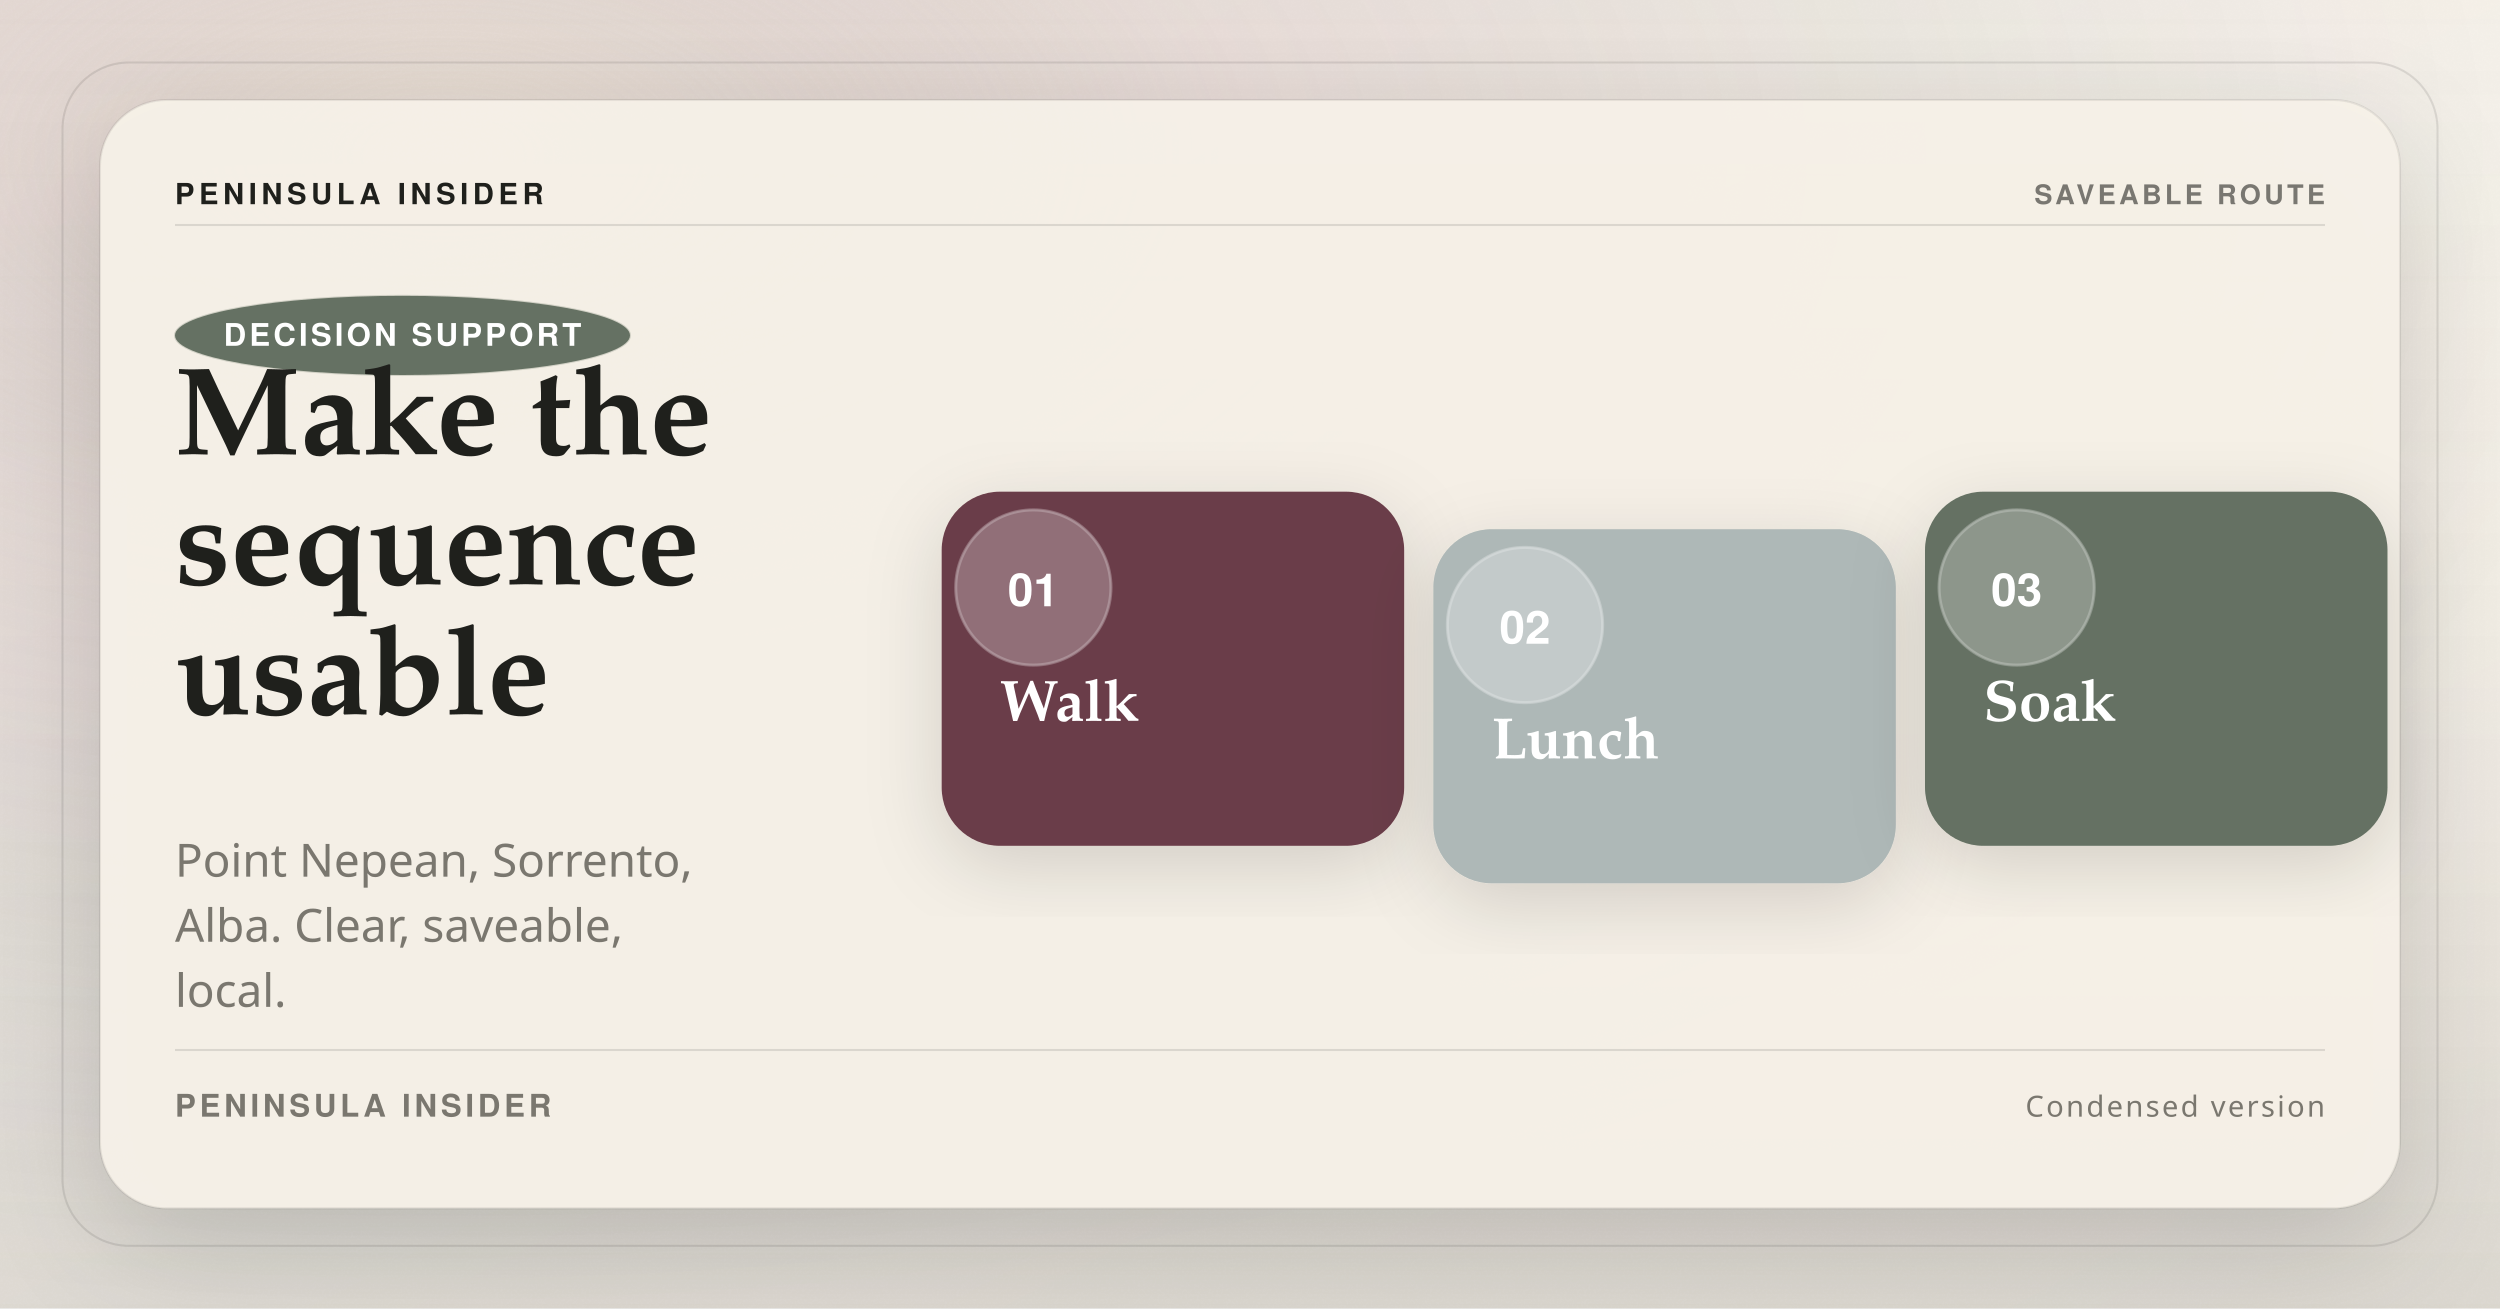
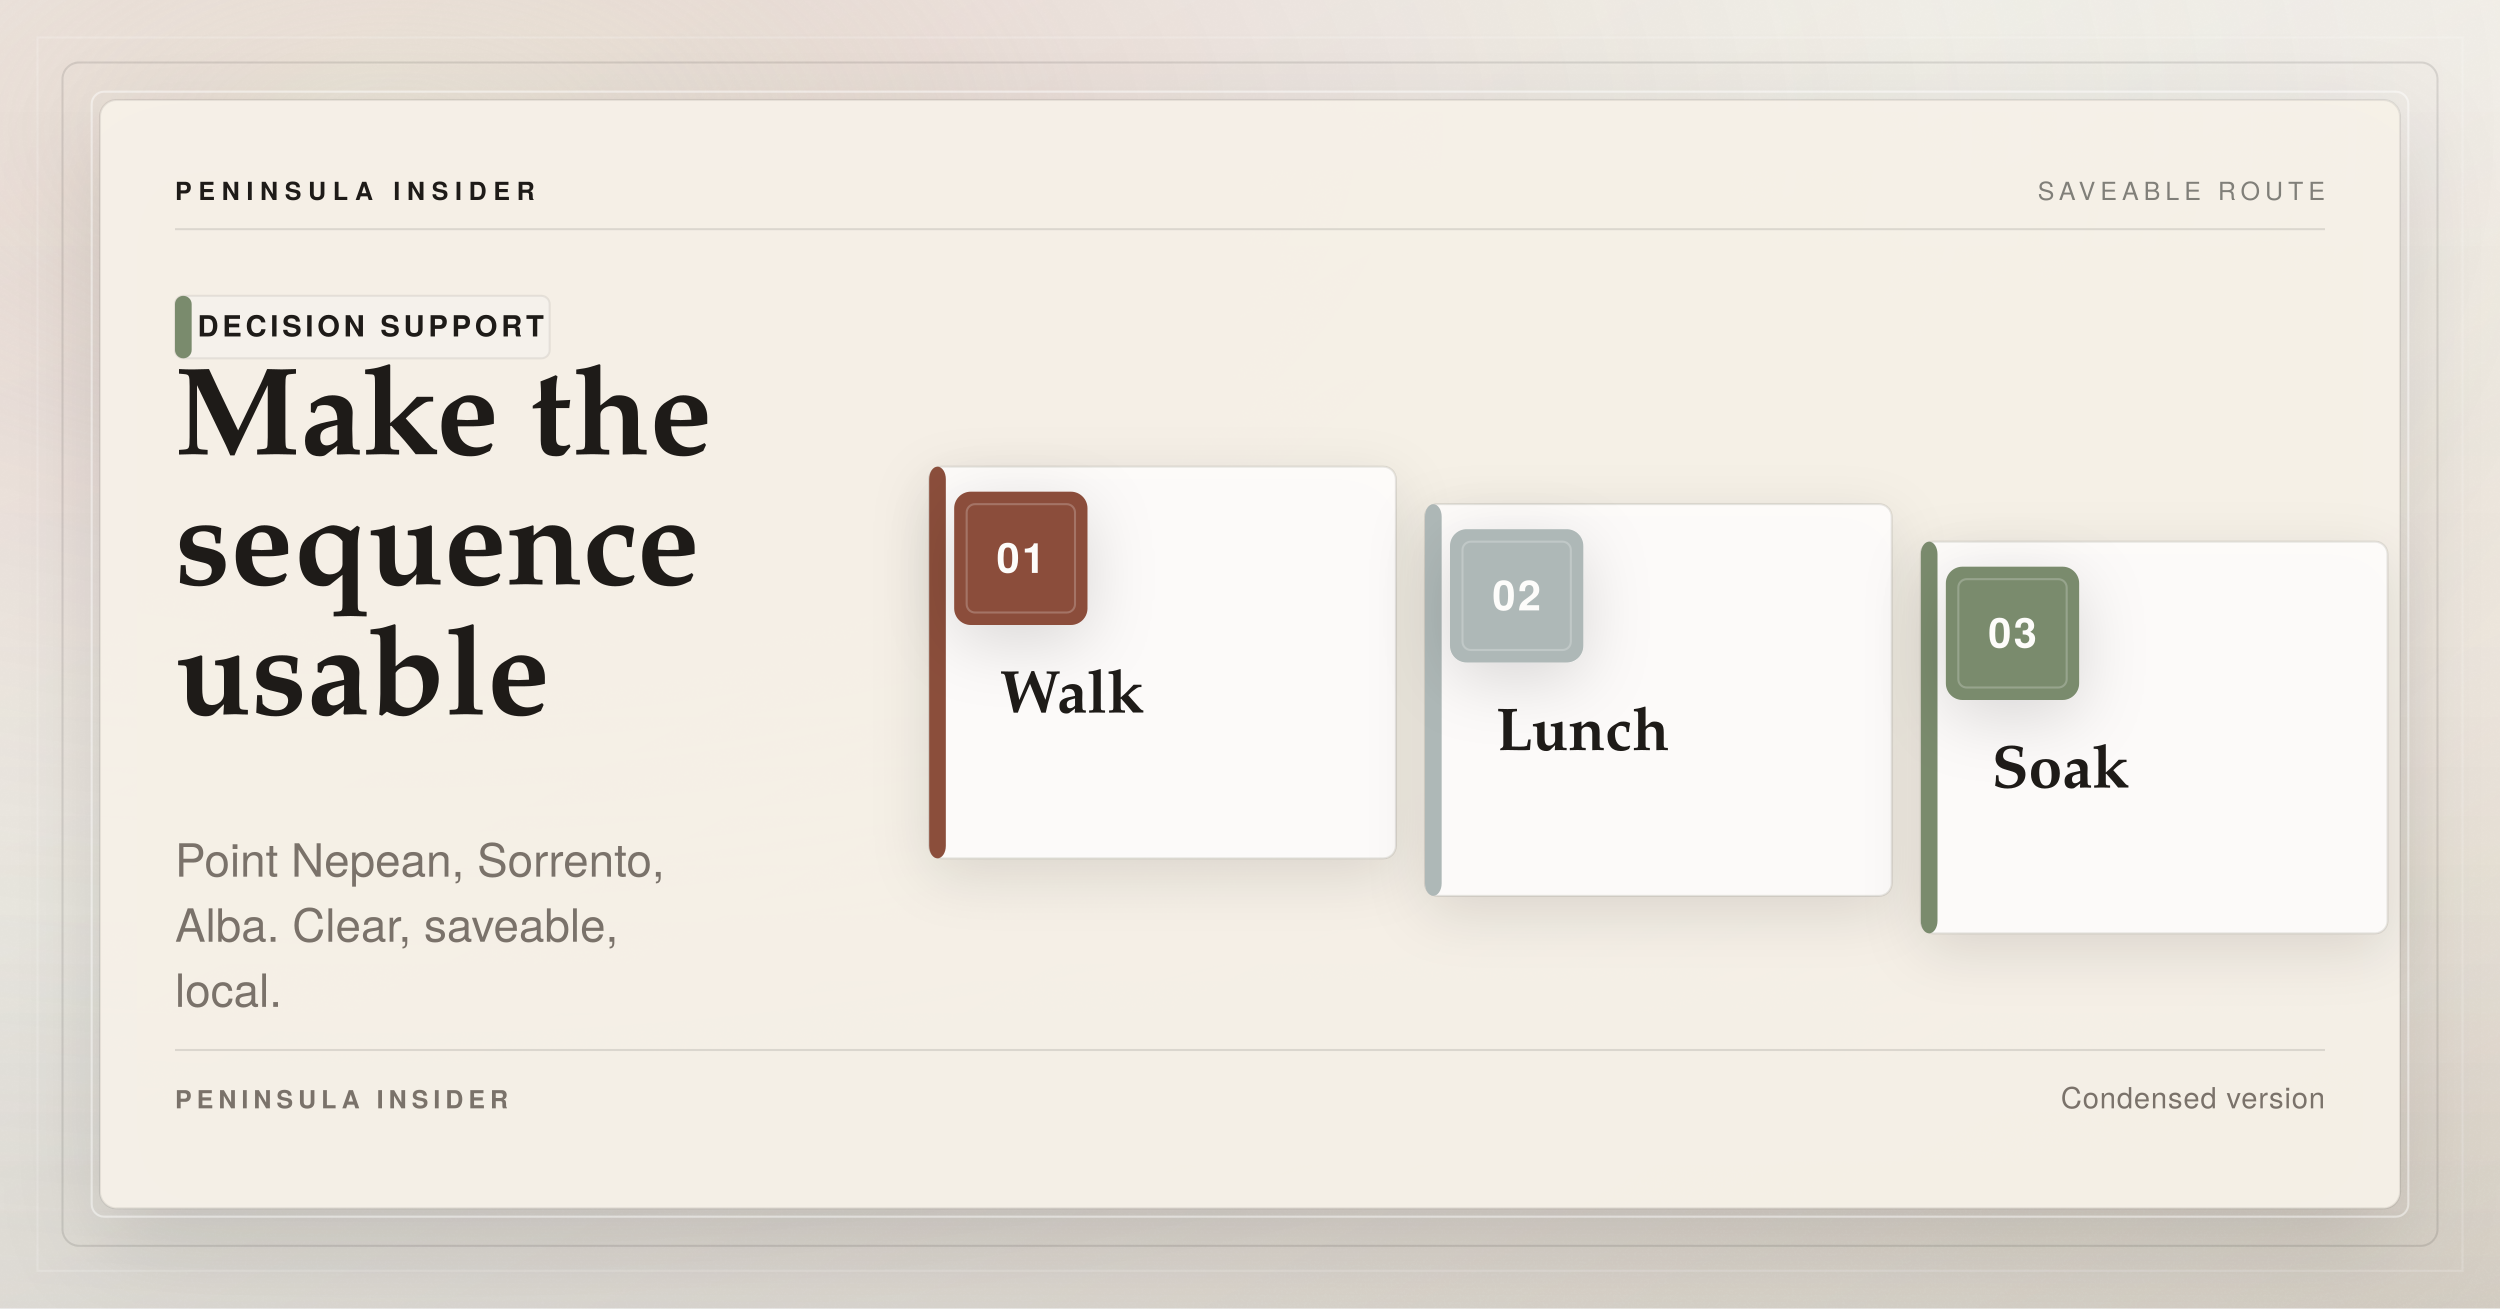
<svg xmlns="http://www.w3.org/2000/svg" width="1200" height="628" viewBox="0 0 1200 628">
  <defs>
    <linearGradient id="pi-social-2026-04-20-wed-walk-lunch-soak-li-191x1-summary-v01-paper-gradient" x1="0" x2="1" y1="0" y2="1">
-       <stop offset="0%" stop-color="#FBF7F0" />
-       <stop offset="100%" stop-color="#F6F1E8" />
+       <stop offset="0%" stop-color="#FDFCFA" />
+       <stop offset="48%" stop-color="#F5F1EB" />
+       <stop offset="100%" stop-color="#E8E0D5" />
    </linearGradient>
    <linearGradient id="pi-social-2026-04-20-wed-walk-lunch-soak-li-191x1-summary-v01-soft-vignette" x1="0" x2="0" y1="0" y2="1">
-       <stop offset="0%" stop-color="#FFFFFF" stop-opacity="0.02" />
-       <stop offset="100%" stop-color="#151714" stop-opacity="0.12" />
+       <stop offset="0%" stop-color="#FFFFFF" stop-opacity="0.03" />
+       <stop offset="52%" stop-color="#C9B99A" stop-opacity="0.05" />
+       <stop offset="100%" stop-color="#151714" stop-opacity="0.1" />
    </linearGradient>
    <linearGradient id="pi-social-2026-04-20-wed-walk-lunch-soak-li-191x1-summary-v01-image-bottom" x1="0" x2="0" y1="0" y2="1">
      <stop offset="0%" stop-color="#0F120F" stop-opacity="0.02" />
-       <stop offset="54%" stop-color="#0F120F" stop-opacity="0.08" />
-       <stop offset="100%" stop-color="#0F120F" stop-opacity="0.72" />
+       <stop offset="44%" stop-color="#0F120F" stop-opacity="0.08" />
+       <stop offset="100%" stop-color="#0F120F" stop-opacity="0.76" />
    </linearGradient>
    <linearGradient id="pi-social-2026-04-20-wed-walk-lunch-soak-li-191x1-summary-v01-image-side" x1="0" x2="1" y1="0" y2="0">
-       <stop offset="0%" stop-color="#0F120F" stop-opacity="0.72" />
-       <stop offset="48%" stop-color="#0F120F" stop-opacity="0.18" />
+       <stop offset="0%" stop-color="#0F120F" stop-opacity="0.78" />
+       <stop offset="34%" stop-color="#0F120F" stop-opacity="0.28" />
      <stop offset="100%" stop-color="#0F120F" stop-opacity="0.04" />
    </linearGradient>
-     <radialGradient id="pi-social-2026-04-20-wed-walk-lunch-soak-li-191x1-summary-v01-pinot-glow" cx="18%" cy="12%" r="88%">
-       <stop offset="0%" stop-color="#C7B6A3" stop-opacity="0.38" />
-       <stop offset="36%" stop-color="#6B3C48" stop-opacity="0.14" />
+     <radialGradient id="pi-social-2026-04-20-wed-walk-lunch-soak-li-191x1-summary-v01-pinot-glow" cx="16%" cy="10%" r="92%">
+       <stop offset="0%" stop-color="#C9B99A" stop-opacity="0.34" />
+       <stop offset="30%" stop-color="#8B4E3B" stop-opacity="0.14" />
+       <stop offset="68%" stop-color="#7A8B6D" stop-opacity="0.06" />
      <stop offset="100%" stop-color="#000000" stop-opacity="0" />
    </radialGradient>
    <filter id="pi-social-2026-04-20-wed-walk-lunch-soak-li-191x1-summary-v01-paper-shadow" x="-20%" y="-20%" width="140%" height="140%">
-       <feDropShadow dx="0" dy="18" stdDeviation="28" flood-color="#121411" flood-opacity="0.16" />
+       <feDropShadow dx="0" dy="16" stdDeviation="24" flood-color="#121411" flood-opacity="0.14" />
    </filter>
    <filter id="pi-social-2026-04-20-wed-walk-lunch-soak-li-191x1-summary-v01-card-shadow" x="-20%" y="-20%" width="140%" height="140%">
-       <feDropShadow dx="0" dy="10" stdDeviation="18" flood-color="#171916" flood-opacity="0.14" />
+       <feDropShadow dx="0" dy="8" stdDeviation="14" flood-color="#171916" flood-opacity="0.12" />
    </filter>
    <filter id="pi-social-2026-04-20-wed-walk-lunch-soak-li-191x1-summary-v01-grain" x="0" y="0" width="100%" height="100%">
-       <feTurbulence type="fractalNoise" baseFrequency="0.85" numOctaves="2" stitchTiles="stitch" result="noise" />
+       <feTurbulence type="fractalNoise" baseFrequency="0.82" numOctaves="2" stitchTiles="stitch" result="noise" />
      <feColorMatrix type="saturate" values="0" />
      <feComponentTransfer>
-         <feFuncA type="table" tableValues="0 0.02" />
+         <feFuncA type="table" tableValues="0 0.018" />
      </feComponentTransfer>
    </filter>
    <clipPath id="pi-social-2026-04-20-wed-walk-lunch-soak-li-191x1-summary-v01-frame-clip">
-       <rect x="30" y="30" width="1140" height="568" rx="32" />
+       <rect x="30" y="30" width="1140" height="568" rx="8" />
    </clipPath>
  </defs>
  <rect width="1200" height="628" fill="url(#pi-social-2026-04-20-wed-walk-lunch-soak-li-191x1-summary-v01-paper-gradient)" />
  <rect width="1200" height="628" fill="url(#pi-social-2026-04-20-wed-walk-lunch-soak-li-191x1-summary-v01-pinot-glow)" />
  <rect width="1200" height="628" fill="url(#pi-social-2026-04-20-wed-walk-lunch-soak-li-191x1-summary-v01-soft-vignette)" />
-   <rect width="1200" height="628" filter="url(#pi-social-2026-04-20-wed-walk-lunch-soak-li-191x1-summary-v01-grain)" opacity="0.9" />
-   <rect x="48" y="48" width="1104" height="532" rx="32" fill="rgba(246,241,232,0.94)" stroke="rgba(31,32,28,0.08)" filter="url(#pi-social-2026-04-20-wed-walk-lunch-soak-li-191x1-summary-v01-paper-shadow)" />
-   <rect x="30" y="30" width="1140" height="568" rx="32" fill="none" stroke="rgba(31,32,28,0.11)" />
+   <rect x="18" y="18" width="1164" height="592" fill="none" stroke="rgba(255,255,255,0.18)" />
+   <rect width="1200" height="628" filter="url(#pi-social-2026-04-20-wed-walk-lunch-soak-li-191x1-summary-v01-grain)" opacity="0.92" />
+   <rect x="48" y="48" width="1104" height="532" rx="8" fill="rgba(246,241,232,0.94)" stroke="rgba(31,32,28,0.08)" filter="url(#pi-social-2026-04-20-wed-walk-lunch-soak-li-191x1-summary-v01-paper-shadow)" />
  <g>
-     <line x1="84" y1="108" x2="1116" y2="108" stroke="rgba(31,32,28,0.12)" stroke-width="1" />
-     <text x="84" y="98" font-family="Avenir Next, 'Gill Sans', 'Trebuchet MS', 'Helvetica Neue', sans-serif" font-size="14" font-weight="700" letter-spacing="2.2" fill="#1F201C">PENINSULA INSIDER</text>
-     <text x="1116" y="98" text-anchor="end" font-family="Avenir Next, 'Gill Sans', 'Trebuchet MS', 'Helvetica Neue', sans-serif" font-size="13" font-weight="600" letter-spacing="1.6" fill="rgba(31,32,28,0.58)">SAVEABLE ROUTE</text>
+     <rect x="30" y="30" width="1140" height="568" rx="8" fill="none" stroke="rgba(31,32,28,0.12)" />
+     <rect x="44" y="44" width="1112" height="540" rx="6" fill="none" stroke="rgba(255,255,255,0.46)" />
+   </g>
+   <g>
+     <line x1="84" y1="110" x2="1116" y2="110" stroke="rgba(31,32,28,0.12)" stroke-width="1" />
+     <text x="84" y="96" font-family="Outfit, 'Helvetica Neue', 'Avenir Next', Avenir, 'Gill Sans', sans-serif" font-size="12" font-weight="600" letter-spacing="3.2" fill="#1E1B18">PENINSULA INSIDER</text>
+     <text x="1116" y="96" text-anchor="end" font-family="Outfit, 'Helvetica Neue', 'Avenir Next', Avenir, 'Gill Sans', sans-serif" font-size="12" font-weight="500" letter-spacing="2.4" fill="rgba(31,32,28,0.54)">SAVEABLE ROUTE</text>
  </g>
  <g transform="translate(84 142)">
-     <rect width="218.4" height="38" rx="999" fill="#657163" stroke="rgba(101,113,99,0.24)" />
-     <text x="109.2" y="24" text-anchor="middle" font-family="Avenir Next, 'Gill Sans', 'Trebuchet MS', 'Helvetica Neue', sans-serif" font-size="15" font-weight="700" letter-spacing="1.5" fill="#FFFFFF">DECISION SUPPORT</text>
+     <rect width="179.84" height="30" rx="4" fill="rgba(245,241,235,0.94)" stroke="rgba(31,32,28,0.08)" />
+     <rect width="8" height="30" rx="4" fill="#7A8B6D" />
+     <text x="93.92" y="19.5" text-anchor="middle" font-family="Outfit, 'Helvetica Neue', 'Avenir Next', Avenir, 'Gill Sans', sans-serif" font-size="14" font-weight="600" letter-spacing="1.8" fill="#1E1B18">DECISION SUPPORT</text>
  </g>
-   <text x="84" y="218" font-family="Iowan Old Style, Baskerville, 'Palatino Linotype', 'Book Antiqua', Georgia, serif" font-size="60" font-weight="700" letter-spacing="0" fill="#1F201C" text-anchor="start">
+   <text x="84" y="218" font-family="Cormorant Garamond, Baskerville, 'Baskerville Old Face', 'Iowan Old Style', 'Palatino Linotype', 'Book Antiqua', Georgia, serif" font-size="60" font-weight="700" letter-spacing="0" fill="#1E1B18" text-anchor="start">
    <tspan x="84" dy="0">Make the</tspan>
    <tspan x="84" dy="62.4">sequence</tspan>
    <tspan x="84" dy="62.4">usable</tspan>
  </text>
-   <text x="84" y="420.8" font-family="Avenir Next, Avenir, 'Segoe UI', 'Helvetica Neue', sans-serif" font-size="22" font-weight="500" letter-spacing="0" fill="#7A776F" text-anchor="start">
+   <text x="84" y="420.8" font-family="Outfit, 'Helvetica Neue', 'Avenir Next', Avenir, 'Segoe UI', sans-serif" font-size="22" font-weight="500" letter-spacing="0" fill="#7A726A" text-anchor="start">
    <tspan x="84" dy="0">Point Nepean, Sorrento,</tspan>
    <tspan x="84" dy="31.24">Alba. Clear, saveable,</tspan>
    <tspan x="84" dy="31.24">local.</tspan>
  </text>
  <g>
-     <rect x="452" y="236" width="222" height="170" rx="28" fill="#6B3C48" filter="url(#pi-social-2026-04-20-wed-walk-lunch-soak-li-191x1-summary-v01-card-shadow)" />
-     <g>
-       <circle cx="496" cy="282" r="38" fill="rgba(255,255,255,0.26)" />
-       <circle cx="496" cy="282" r="37" fill="none" stroke="rgba(255,255,255,0.22)" />
-       <text x="496" y="291" text-anchor="middle" font-family="Avenir Next, 'Gill Sans', 'Trebuchet MS', 'Helvetica Neue', sans-serif" font-size="22" font-weight="800" fill="#FFFFFF">01</text>
+     <rect x="446" y="224" width="224" height="188" rx="6" fill="rgba(253,252,250,0.96)" stroke="rgba(31,32,28,0.1)" filter="url(#pi-social-2026-04-20-wed-walk-lunch-soak-li-191x1-summary-v01-card-shadow)" />
+     <rect x="446" y="224" width="8" height="188" rx="6" fill="#8B4E3B" />
+     <g transform="translate(458 236)">
+       <rect width="64" height="64" rx="8" fill="#8B4E3B" filter="drop-shadow(0 8px 16px rgba(0,0,0,0.14))" />
+       <rect x="6" y="6" width="52" height="52" rx="4" fill="none" stroke="rgba(255,255,255,0.22)" />
+       <text x="32" y="39" text-anchor="middle" font-family="Outfit, 'Helvetica Neue', 'Avenir Next', Avenir, 'Gill Sans', sans-serif" font-size="20" font-weight="700" letter-spacing="1.1" fill="#FDFCFA">01</text>
    </g>
-     <text x="480" y="346" font-family="Iowan Old Style, Baskerville, 'Palatino Linotype', 'Book Antiqua', Georgia, serif" font-size="28" font-weight="700" letter-spacing="0" fill="#FFFFFF" text-anchor="start">
+     <text x="480" y="342" font-family="Cormorant Garamond, Baskerville, 'Baskerville Old Face', 'Iowan Old Style', 'Palatino Linotype', 'Book Antiqua', Georgia, serif" font-size="29" font-weight="700" letter-spacing="0" fill="#1E1B18" text-anchor="start">
      <tspan x="480" dy="0">Walk</tspan>
    </text>
  </g>
  <g>
-     <rect x="688" y="254" width="222" height="170" rx="28" fill="#AEB8B7" filter="url(#pi-social-2026-04-20-wed-walk-lunch-soak-li-191x1-summary-v01-card-shadow)" />
-     <g>
-       <circle cx="732" cy="300" r="38" fill="rgba(255,255,255,0.26)" />
-       <circle cx="732" cy="300" r="37" fill="none" stroke="rgba(255,255,255,0.22)" />
-       <text x="732" y="309" text-anchor="middle" font-family="Avenir Next, 'Gill Sans', 'Trebuchet MS', 'Helvetica Neue', sans-serif" font-size="22" font-weight="800" fill="#FFFFFF">02</text>
+     <rect x="684" y="242" width="224" height="188" rx="6" fill="rgba(253,252,250,0.96)" stroke="rgba(31,32,28,0.1)" filter="url(#pi-social-2026-04-20-wed-walk-lunch-soak-li-191x1-summary-v01-card-shadow)" />
+     <rect x="684" y="242" width="8" height="188" rx="6" fill="#AEB8B7" />
+     <g transform="translate(696 254)">
+       <rect width="64" height="64" rx="8" fill="#AEB8B7" filter="drop-shadow(0 8px 16px rgba(0,0,0,0.14))" />
+       <rect x="6" y="6" width="52" height="52" rx="4" fill="none" stroke="rgba(255,255,255,0.22)" />
+       <text x="32" y="39" text-anchor="middle" font-family="Outfit, 'Helvetica Neue', 'Avenir Next', Avenir, 'Gill Sans', sans-serif" font-size="20" font-weight="700" letter-spacing="1.1" fill="#FDFCFA">02</text>
    </g>
-     <text x="716" y="364" font-family="Iowan Old Style, Baskerville, 'Palatino Linotype', 'Book Antiqua', Georgia, serif" font-size="28" font-weight="700" letter-spacing="0" fill="#FFFFFF" text-anchor="start">
-       <tspan x="716" dy="0">Lunch</tspan>
+     <text x="718" y="360" font-family="Cormorant Garamond, Baskerville, 'Baskerville Old Face', 'Iowan Old Style', 'Palatino Linotype', 'Book Antiqua', Georgia, serif" font-size="29" font-weight="700" letter-spacing="0" fill="#1E1B18" text-anchor="start">
+       <tspan x="718" dy="0">Lunch</tspan>
    </text>
  </g>
  <g>
-     <rect x="924" y="236" width="222" height="170" rx="28" fill="#657163" filter="url(#pi-social-2026-04-20-wed-walk-lunch-soak-li-191x1-summary-v01-card-shadow)" />
-     <g>
-       <circle cx="968" cy="282" r="38" fill="rgba(255,255,255,0.26)" />
-       <circle cx="968" cy="282" r="37" fill="none" stroke="rgba(255,255,255,0.22)" />
-       <text x="968" y="291" text-anchor="middle" font-family="Avenir Next, 'Gill Sans', 'Trebuchet MS', 'Helvetica Neue', sans-serif" font-size="22" font-weight="800" fill="#FFFFFF">03</text>
+     <rect x="922" y="260" width="224" height="188" rx="6" fill="rgba(253,252,250,0.96)" stroke="rgba(31,32,28,0.1)" filter="url(#pi-social-2026-04-20-wed-walk-lunch-soak-li-191x1-summary-v01-card-shadow)" />
+     <rect x="922" y="260" width="8" height="188" rx="6" fill="#7A8B6D" />
+     <g transform="translate(934 272)">
+       <rect width="64" height="64" rx="8" fill="#7A8B6D" filter="drop-shadow(0 8px 16px rgba(0,0,0,0.14))" />
+       <rect x="6" y="6" width="52" height="52" rx="4" fill="none" stroke="rgba(255,255,255,0.22)" />
+       <text x="32" y="39" text-anchor="middle" font-family="Outfit, 'Helvetica Neue', 'Avenir Next', Avenir, 'Gill Sans', sans-serif" font-size="20" font-weight="700" letter-spacing="1.1" fill="#FDFCFA">03</text>
    </g>
-     <text x="952" y="346" font-family="Iowan Old Style, Baskerville, 'Palatino Linotype', 'Book Antiqua', Georgia, serif" font-size="28" font-weight="700" letter-spacing="0" fill="#FFFFFF" text-anchor="start">
-       <tspan x="952" dy="0">Soak</tspan>
+     <text x="956" y="378" font-family="Cormorant Garamond, Baskerville, 'Baskerville Old Face', 'Iowan Old Style', 'Palatino Linotype', 'Book Antiqua', Georgia, serif" font-size="29" font-weight="700" letter-spacing="0" fill="#1E1B18" text-anchor="start">
+       <tspan x="956" dy="0">Soak</tspan>
    </text>
  </g>
  <g>
    <line x1="84" y1="504" x2="1116" y2="504" stroke="rgba(31,32,28,0.12)" stroke-width="1" />
-     <text x="84" y="536" font-family="Avenir Next, 'Gill Sans', 'Trebuchet MS', 'Helvetica Neue', sans-serif" font-size="15" font-weight="700" letter-spacing="1.8" fill="#7A776F">PENINSULA INSIDER</text>
-     <text x="1116" y="536" text-anchor="end" font-family="Avenir Next, Avenir, 'Segoe UI', 'Helvetica Neue', sans-serif" font-size="14" font-weight="500" letter-spacing="1.1" fill="#7A776F">Condensed version</text>
+     <text x="84" y="532" font-family="Outfit, 'Helvetica Neue', 'Avenir Next', Avenir, 'Gill Sans', sans-serif" font-size="12" font-weight="600" letter-spacing="2.4" fill="#7A726A">PENINSULA INSIDER</text>
+     <text x="1116" y="532" text-anchor="end" font-family="Outfit, 'Helvetica Neue', 'Avenir Next', Avenir, 'Segoe UI', sans-serif" font-size="14" font-weight="400" letter-spacing="0.4" fill="#7A726A">Condensed version</text>
  </g>
</svg>
